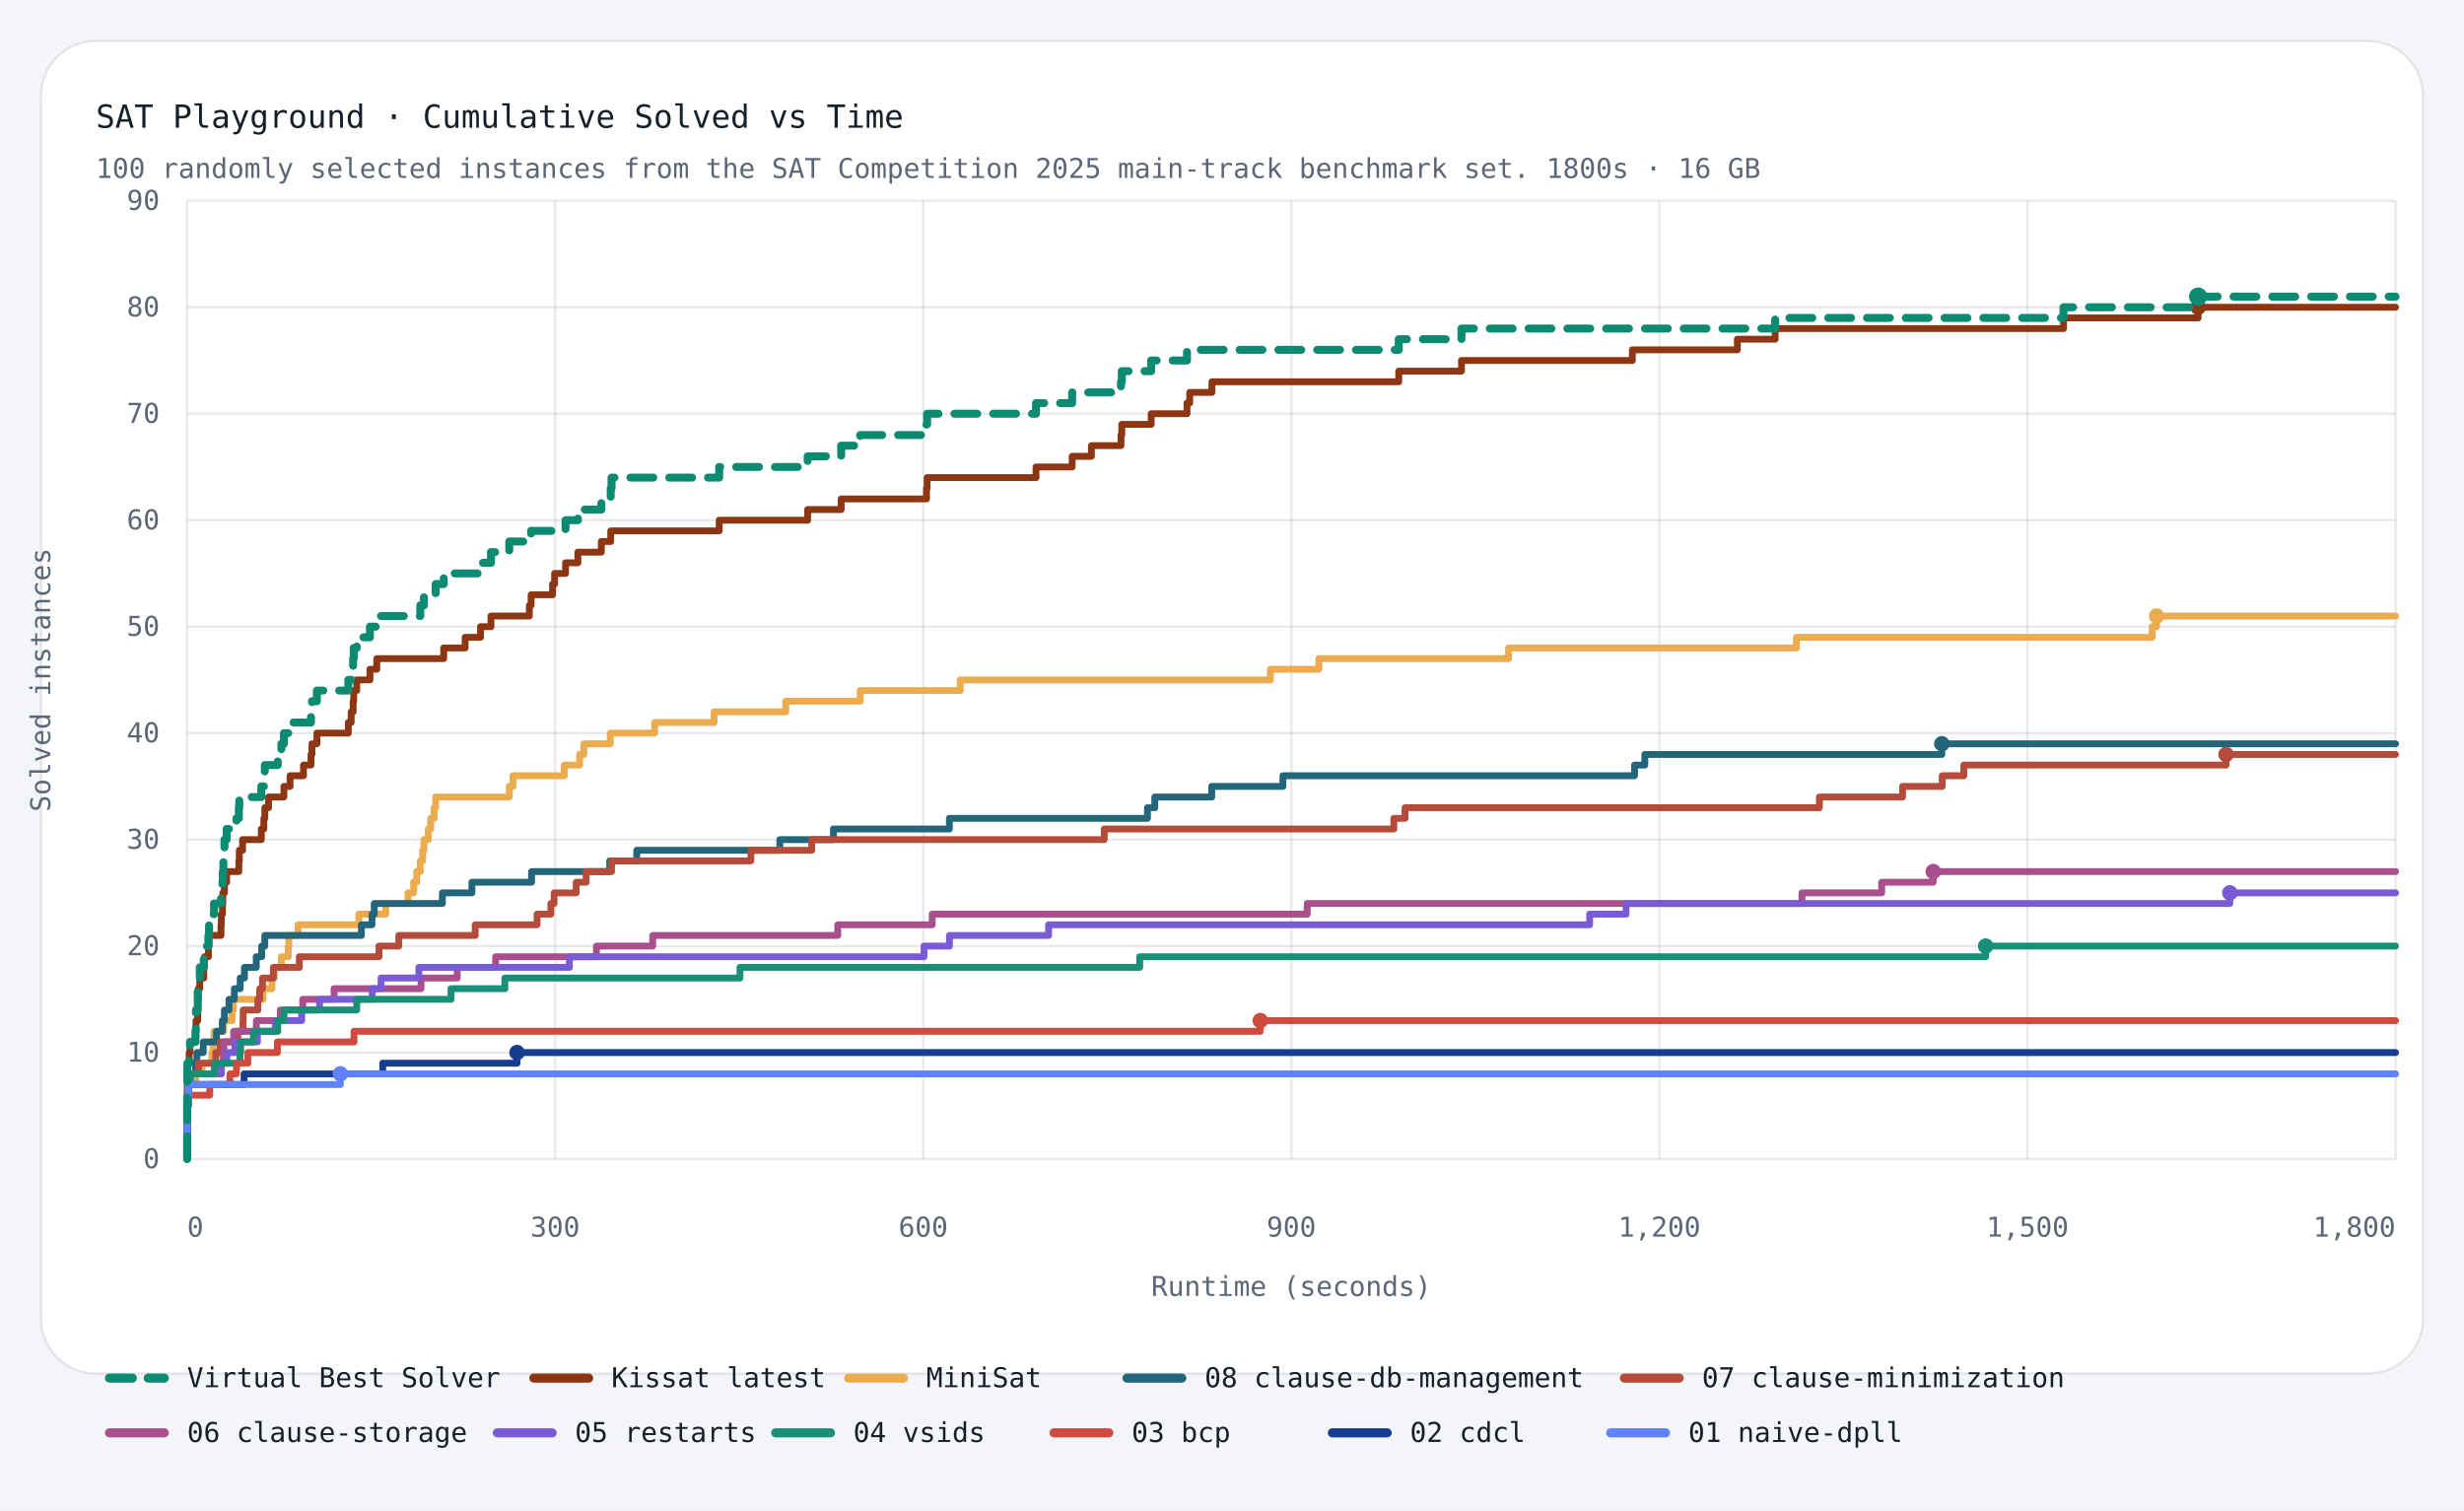
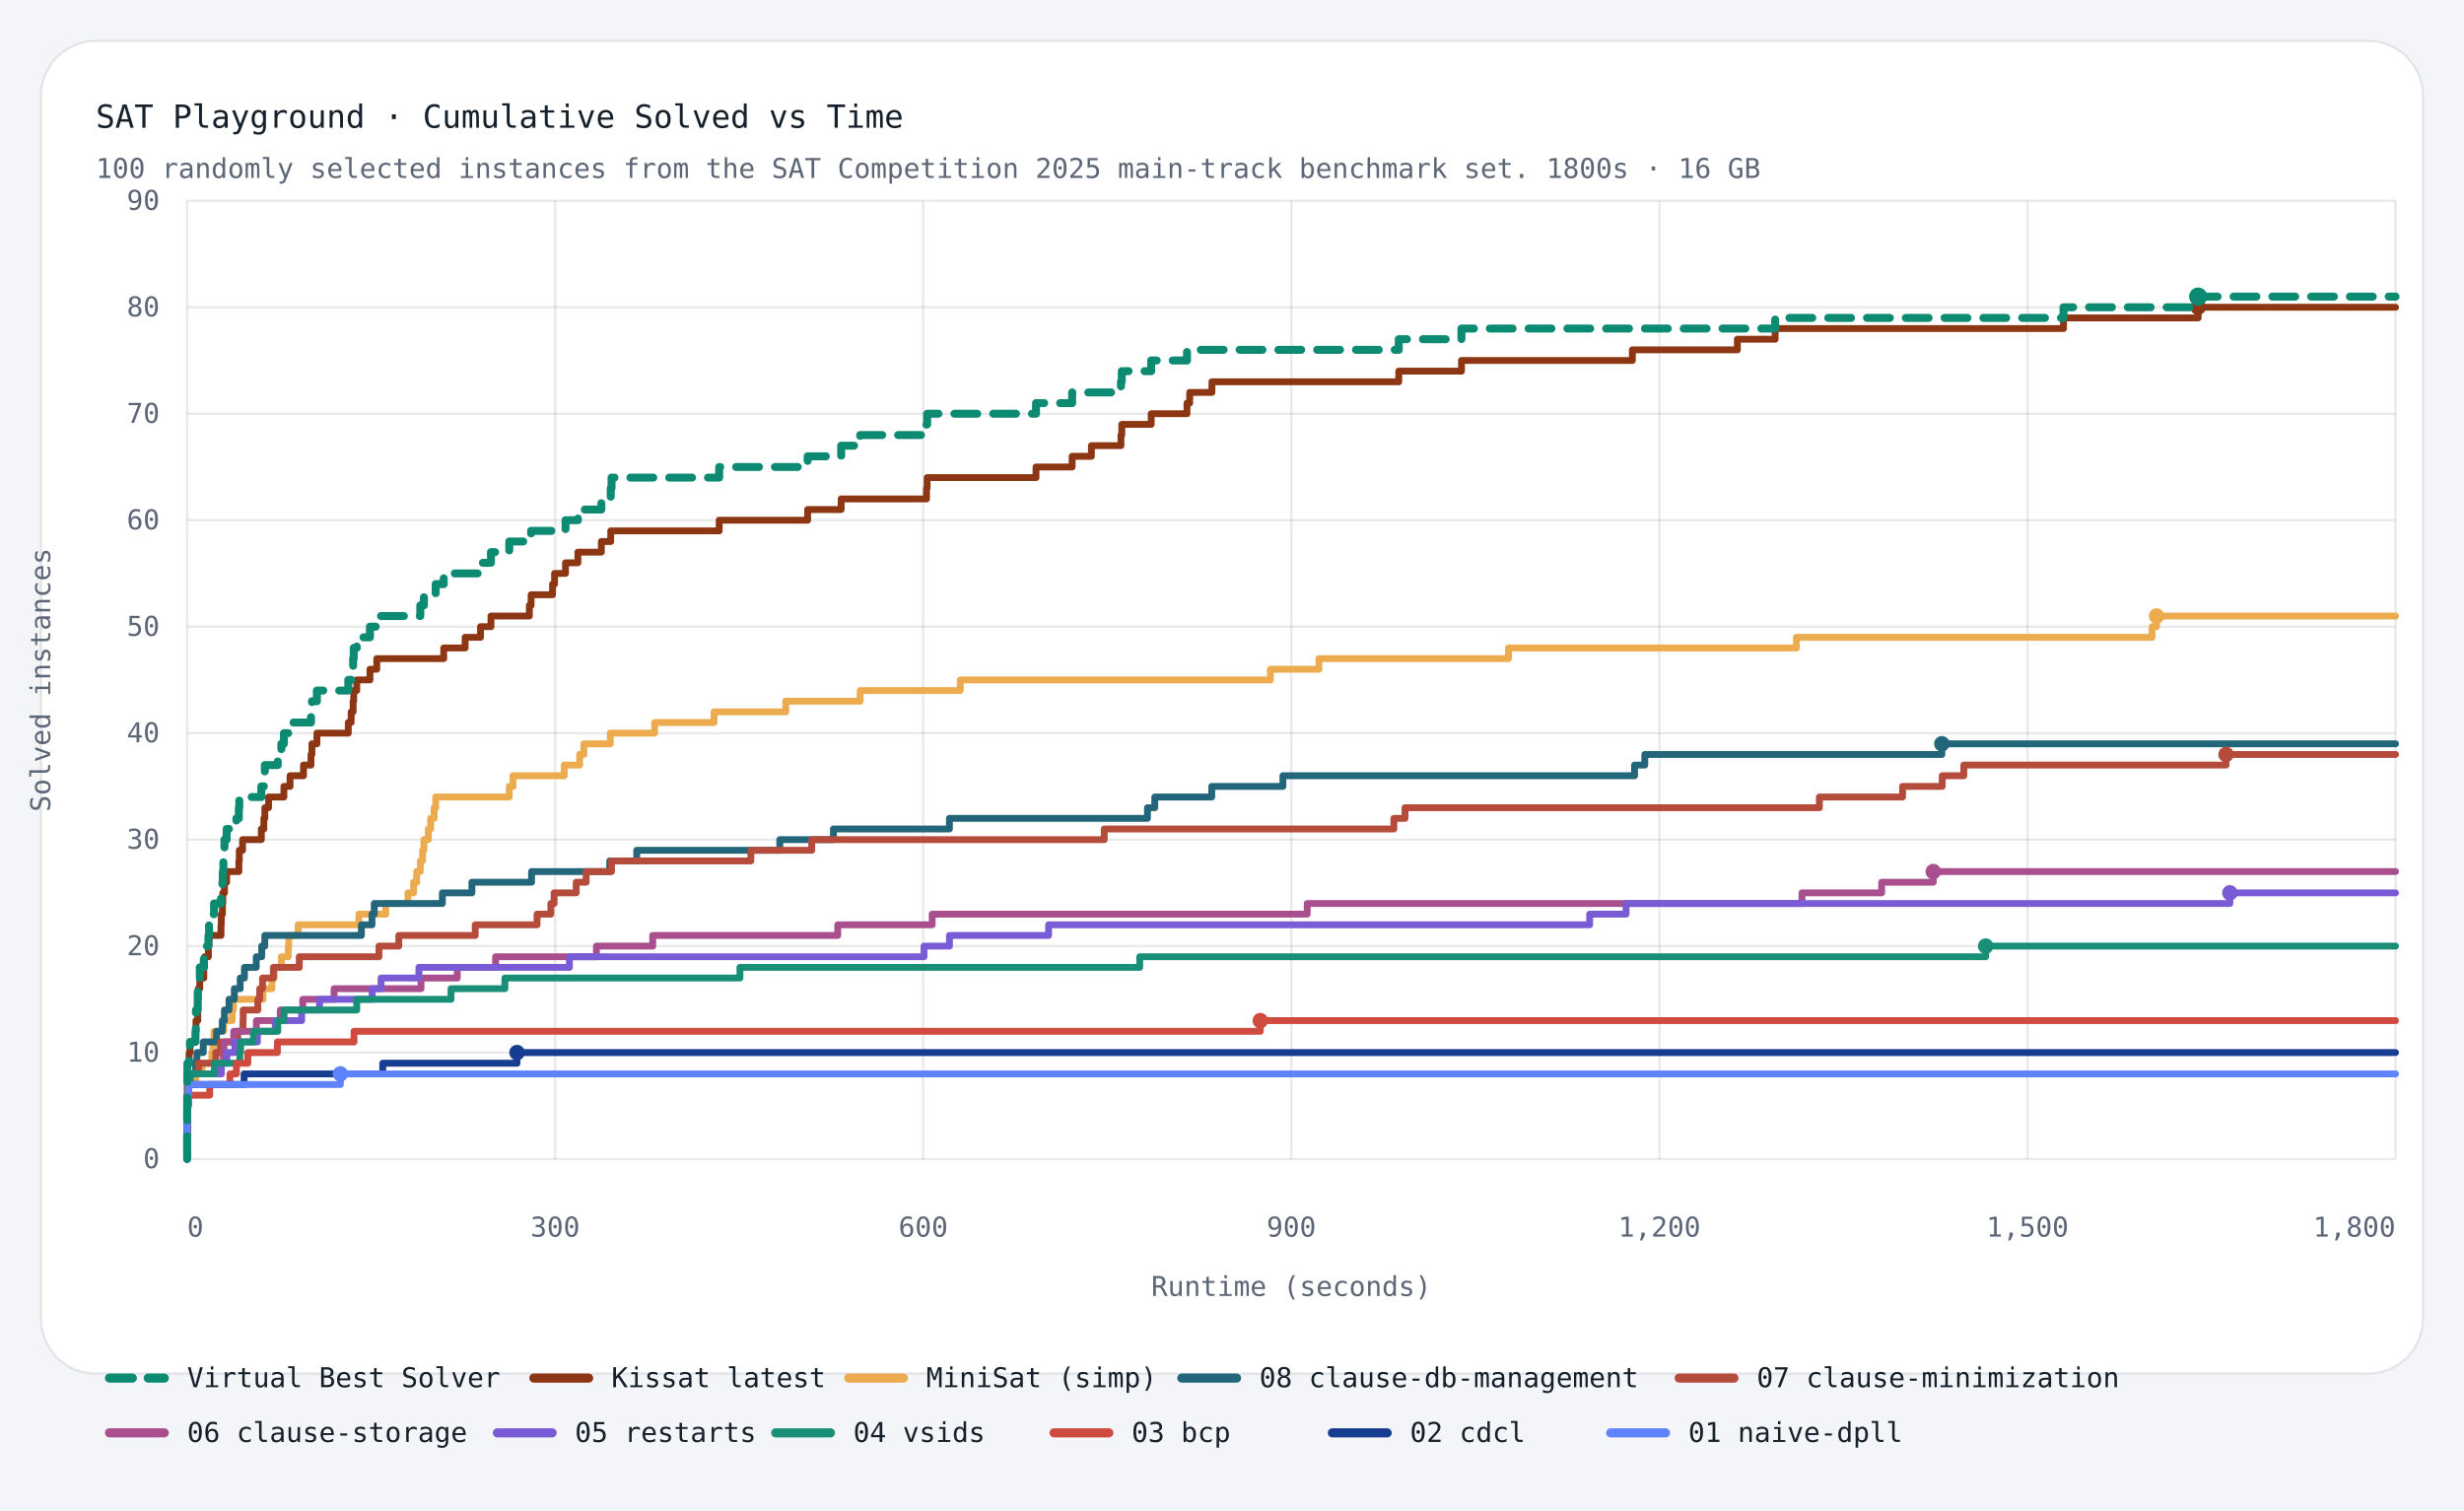
<svg xmlns="http://www.w3.org/2000/svg" width="1080" height="662" viewBox="0 0 1080 662" fill="none">
  <rect width="100%" height="100%" fill="#f3f5f8" />
  <rect x="18" y="18" width="1044" height="584" rx="24" fill="#ffffff" stroke="rgba(22,32,43,0.10)" />
  <text x="42" y="56" fill="#16202b" font-family="IBM Plex Mono, monospace" font-size="14">SAT Playground · Cumulative Solved vs Time</text>
  <text x="42" y="78" fill="#5c6676" font-family="IBM Plex Mono, monospace" font-size="12">100 randomly selected instances from the SAT Competition 2025 main-track benchmark set. 1800s · 16 GB</text>
  <line x1="82.00" y1="88" x2="82.00" y2="508" stroke="rgba(22,32,43,0.10)" stroke-width="1" />
  <text x="82.00" y="542" fill="#5c6676" font-family="IBM Plex Mono, monospace" font-size="12" text-anchor="start">0</text>
  <line x1="243.33" y1="88" x2="243.33" y2="508" stroke="rgba(22,32,43,0.10)" stroke-width="1" />
  <text x="243.33" y="542" fill="#5c6676" font-family="IBM Plex Mono, monospace" font-size="12" text-anchor="middle">300</text>
  <line x1="404.67" y1="88" x2="404.67" y2="508" stroke="rgba(22,32,43,0.10)" stroke-width="1" />
  <text x="404.67" y="542" fill="#5c6676" font-family="IBM Plex Mono, monospace" font-size="12" text-anchor="middle">600</text>
  <line x1="566.00" y1="88" x2="566.00" y2="508" stroke="rgba(22,32,43,0.10)" stroke-width="1" />
  <text x="566.00" y="542" fill="#5c6676" font-family="IBM Plex Mono, monospace" font-size="12" text-anchor="middle">900</text>
  <line x1="727.33" y1="88" x2="727.33" y2="508" stroke="rgba(22,32,43,0.10)" stroke-width="1" />
  <text x="727.33" y="542" fill="#5c6676" font-family="IBM Plex Mono, monospace" font-size="12" text-anchor="middle">1,200</text>
  <line x1="888.67" y1="88" x2="888.67" y2="508" stroke="rgba(22,32,43,0.10)" stroke-width="1" />
  <text x="888.67" y="542" fill="#5c6676" font-family="IBM Plex Mono, monospace" font-size="12" text-anchor="middle">1,500</text>
  <line x1="1050.00" y1="88" x2="1050.00" y2="508" stroke="rgba(22,32,43,0.10)" stroke-width="1" />
  <text x="1050.00" y="542" fill="#5c6676" font-family="IBM Plex Mono, monospace" font-size="12" text-anchor="end">1,800</text>
  <line x1="82" y1="508.00" x2="1050" y2="508.00" stroke="rgba(22,32,43,0.10)" stroke-width="1" />
  <text x="70" y="512.00" fill="#5c6676" font-family="IBM Plex Mono, monospace" font-size="12" text-anchor="end">0</text>
  <line x1="82" y1="461.33" x2="1050" y2="461.33" stroke="rgba(22,32,43,0.10)" stroke-width="1" />
  <text x="70" y="465.33" fill="#5c6676" font-family="IBM Plex Mono, monospace" font-size="12" text-anchor="end">10</text>
  <line x1="82" y1="414.67" x2="1050" y2="414.67" stroke="rgba(22,32,43,0.10)" stroke-width="1" />
  <text x="70" y="418.67" fill="#5c6676" font-family="IBM Plex Mono, monospace" font-size="12" text-anchor="end">20</text>
  <line x1="82" y1="368.00" x2="1050" y2="368.00" stroke="rgba(22,32,43,0.10)" stroke-width="1" />
  <text x="70" y="372.00" fill="#5c6676" font-family="IBM Plex Mono, monospace" font-size="12" text-anchor="end">30</text>
  <line x1="82" y1="321.33" x2="1050" y2="321.33" stroke="rgba(22,32,43,0.10)" stroke-width="1" />
  <text x="70" y="325.33" fill="#5c6676" font-family="IBM Plex Mono, monospace" font-size="12" text-anchor="end">40</text>
  <line x1="82" y1="274.67" x2="1050" y2="274.67" stroke="rgba(22,32,43,0.10)" stroke-width="1" />
  <text x="70" y="278.67" fill="#5c6676" font-family="IBM Plex Mono, monospace" font-size="12" text-anchor="end">50</text>
  <line x1="82" y1="228.00" x2="1050" y2="228.00" stroke="rgba(22,32,43,0.10)" stroke-width="1" />
  <text x="70" y="232.00" fill="#5c6676" font-family="IBM Plex Mono, monospace" font-size="12" text-anchor="end">60</text>
  <line x1="82" y1="181.33" x2="1050" y2="181.33" stroke="rgba(22,32,43,0.10)" stroke-width="1" />
  <text x="70" y="185.33" fill="#5c6676" font-family="IBM Plex Mono, monospace" font-size="12" text-anchor="end">70</text>
  <line x1="82" y1="134.67" x2="1050" y2="134.67" stroke="rgba(22,32,43,0.10)" stroke-width="1" />
  <text x="70" y="138.67" fill="#5c6676" font-family="IBM Plex Mono, monospace" font-size="12" text-anchor="end">80</text>
  <line x1="82" y1="88.00" x2="1050" y2="88.00" stroke="rgba(22,32,43,0.10)" stroke-width="1" />
  <text x="70" y="92.00" fill="#5c6676" font-family="IBM Plex Mono, monospace" font-size="12" text-anchor="end">90</text>
  <text x="566.00" y="568" fill="#5c6676" font-family="IBM Plex Mono, monospace" font-size="12" text-anchor="middle">Runtime (seconds)</text>
  <text x="22" y="298.00" fill="#5c6676" font-family="IBM Plex Mono, monospace" font-size="12" text-anchor="middle" transform="rotate(-90 22 298.00)">Solved instances</text>
  <path d="M 82.00 508.00 L 82.00 508.00 L 82.00 503.33 L 82.00 503.33 L 82.00 498.67 L 82.00 498.67 L 82.00 494.00 L 82.00 494.00 L 82.00 489.33 L 82.00 489.33 L 82.00 484.67 L 82.03 484.67 L 82.03 480.00 L 82.06 480.00 L 82.06 475.33 L 82.10 475.33 L 82.10 470.67 L 82.15 470.67 L 82.15 466.00 L 82.91 466.00 L 82.91 461.33 L 83.27 461.33 L 83.27 456.67 L 85.68 456.67 L 85.68 452.00 L 85.89 452.00 L 85.89 447.33 L 86.67 447.33 L 86.67 442.67 L 86.67 442.67 L 86.67 438.00 L 86.90 438.00 L 86.90 433.33 L 87.56 433.33 L 87.56 428.67 L 89.33 428.67 L 89.33 424.00 L 89.65 424.00 L 89.65 419.33 L 91.35 419.33 L 91.35 414.67 L 91.62 414.67 L 91.62 410.00 L 96.86 410.00 L 96.86 405.33 L 97.00 405.33 L 97.00 400.67 L 97.51 400.67 L 97.51 396.00 L 97.66 396.00 L 97.66 391.33 L 98.39 391.33 L 98.39 386.67 L 99.34 386.67 L 99.34 382.00 L 104.69 382.00 L 104.69 377.33 L 104.89 377.33 L 104.89 372.67 L 106.33 372.67 L 106.33 368.00 L 114.54 368.00 L 114.54 363.33 L 115.65 363.33 L 115.65 358.67 L 116.08 358.67 L 116.08 354.00 L 117.72 354.00 L 117.72 349.33 L 124.44 349.33 L 124.44 344.67 L 127.14 344.67 L 127.14 340.00 L 133.03 340.00 L 133.03 335.33 L 136.31 335.33 L 136.31 330.67 L 136.73 330.67 L 136.73 326.00 L 138.90 326.00 L 138.90 321.33 L 152.66 321.33 L 152.66 316.67 L 153.92 316.67 L 153.92 312.00 L 154.79 312.00 L 154.79 307.33 L 155.04 307.33 L 155.04 302.67 L 156.37 302.67 L 156.37 298.00 L 162.15 298.00 L 162.15 293.33 L 165.15 293.33 L 165.15 288.67 L 194.48 288.67 L 194.48 284.00 L 203.87 284.00 L 203.87 279.33 L 210.62 279.33 L 210.62 274.67 L 215.20 274.67 L 215.20 270.00 L 232.02 270.00 L 232.02 265.33 L 232.79 265.33 L 232.79 260.67 L 242.19 260.67 L 242.19 256.00 L 243.09 256.00 L 243.09 251.33 L 247.88 251.33 L 247.88 246.67 L 253.29 246.67 L 253.29 242.00 L 263.57 242.00 L 263.57 237.33 L 267.69 237.33 L 267.69 232.67 L 315.23 232.67 L 315.23 228.00 L 354.00 228.00 L 354.00 223.33 L 368.70 223.33 L 368.70 218.67 L 406.10 218.67 L 406.10 214.00 L 406.37 214.00 L 406.37 209.33 L 454.10 209.33 L 454.10 204.67 L 469.93 204.67 L 469.93 200.00 L 478.37 200.00 L 478.37 195.33 L 491.33 195.33 L 491.33 190.67 L 491.69 190.67 L 491.69 186.00 L 504.58 186.00 L 504.58 181.33 L 520.28 181.33 L 520.28 176.67 L 521.46 176.67 L 521.46 172.00 L 531.20 172.00 L 531.20 167.33 L 613.09 167.33 L 613.09 162.67 L 640.58 162.67 L 640.58 158.00 L 715.48 158.00 L 715.48 153.33 L 761.51 153.33 L 761.51 148.67 L 778.07 148.67 L 778.07 144.00 L 904.46 144.00 L 904.46 139.33 L 963.48 139.33 L 963.48 134.67 L 1050.00 134.67" stroke="#8d3613" stroke-width="3" stroke-linejoin="round" stroke-linecap="round" />
  <circle cx="963.48" cy="134.67" r="3.4" fill="#8d3613" />
  <path d="M 82.00 508.00 L 82.00 508.00 L 82.00 503.33 L 82.00 503.33 L 82.00 498.67 L 82.00 498.67 L 82.00 494.00 L 82.00 494.00 L 82.00 489.33 L 82.04 489.33 L 82.04 484.67 L 82.09 484.67 L 82.09 480.00 L 82.19 480.00 L 82.19 475.33 L 85.81 475.33 L 85.81 470.67 L 88.55 470.67 L 88.55 466.00 L 92.88 466.00 L 92.88 461.33 L 93.41 461.33 L 93.41 456.67 L 93.81 456.67 L 93.81 452.00 L 98.04 452.00 L 98.04 447.33 L 101.76 447.33 L 101.76 442.67 L 102.28 442.67 L 102.28 438.00 L 115.27 438.00 L 115.27 433.33 L 119.20 433.33 L 119.20 428.67 L 120.18 428.67 L 120.18 424.00 L 123.33 424.00 L 123.33 419.33 L 126.36 419.33 L 126.36 414.67 L 126.57 414.67 L 126.57 410.00 L 130.68 410.00 L 130.68 405.33 L 157.29 405.33 L 157.29 400.67 L 169.08 400.67 L 169.08 396.00 L 178.83 396.00 L 178.83 391.33 L 181.29 391.33 L 181.29 386.67 L 182.63 386.67 L 182.63 382.00 L 184.22 382.00 L 184.22 377.33 L 185.23 377.33 L 185.23 372.67 L 185.81 372.67 L 185.81 368.00 L 187.73 368.00 L 187.73 363.33 L 188.78 363.33 L 188.78 358.67 L 190.28 358.67 L 190.28 354.00 L 190.97 354.00 L 190.97 349.33 L 223.22 349.33 L 223.22 344.67 L 224.85 344.67 L 224.85 340.00 L 247.31 340.00 L 247.31 335.33 L 254.07 335.33 L 254.07 330.67 L 255.91 330.67 L 255.91 326.00 L 267.50 326.00 L 267.50 321.33 L 286.95 321.33 L 286.95 316.67 L 313.00 316.67 L 313.00 312.00 L 344.41 312.00 L 344.41 307.33 L 377.03 307.33 L 377.03 302.67 L 420.90 302.67 L 420.90 298.00 L 556.82 298.00 L 556.82 293.33 L 578.10 293.33 L 578.10 288.67 L 661.19 288.67 L 661.19 284.00 L 787.39 284.00 L 787.39 279.33 L 943.31 279.33 L 943.31 274.67 L 945.26 274.67 L 945.26 270.00 L 1050.00 270.00" stroke="#ecab4e" stroke-width="3" stroke-linejoin="round" stroke-linecap="round" />
  <circle cx="945.26" cy="270.00" r="3.4" fill="#ecab4e" />
  <path d="M 82.00 508.00 L 82.00 508.00 L 82.00 503.33 L 82.01 503.33 L 82.01 498.67 L 82.01 498.67 L 82.01 494.00 L 82.01 494.00 L 82.01 489.33 L 82.01 489.33 L 82.01 484.67 L 82.16 484.67 L 82.16 480.00 L 82.28 480.00 L 82.28 475.33 L 82.60 475.33 L 82.60 470.67 L 85.76 470.67 L 85.76 466.00 L 86.28 466.00 L 86.28 461.33 L 89.09 461.33 L 89.09 456.67 L 94.89 456.67 L 94.89 452.00 L 97.45 452.00 L 97.45 447.33 L 98.37 447.33 L 98.37 442.67 L 100.37 442.67 L 100.37 438.00 L 102.71 438.00 L 102.71 433.33 L 105.28 433.33 L 105.28 428.67 L 107.15 428.67 L 107.15 424.00 L 112.32 424.00 L 112.32 419.33 L 114.70 419.33 L 114.70 414.67 L 116.07 414.67 L 116.07 410.00 L 158.40 410.00 L 158.40 405.33 L 163.04 405.33 L 163.04 400.67 L 164.04 400.67 L 164.04 396.00 L 193.90 396.00 L 193.90 391.33 L 206.84 391.33 L 206.84 386.67 L 232.99 386.67 L 232.99 382.00 L 267.25 382.00 L 267.25 377.33 L 279.09 377.33 L 279.09 372.67 L 341.80 372.67 L 341.80 368.00 L 365.31 368.00 L 365.31 363.33 L 416.14 363.33 L 416.14 358.67 L 502.94 358.67 L 502.94 354.00 L 506.15 354.00 L 506.15 349.33 L 531.12 349.33 L 531.12 344.67 L 562.31 344.67 L 562.31 340.00 L 716.44 340.00 L 716.44 335.33 L 720.94 335.33 L 720.94 330.67 L 851.14 330.67 L 851.14 326.00 L 1050.00 326.00" stroke="#23657a" stroke-width="3" stroke-linejoin="round" stroke-linecap="round" />
  <circle cx="851.14" cy="326.00" r="3.4" fill="#23657a" />
  <path d="M 82.00 508.00 L 82.00 508.00 L 82.00 503.33 L 82.01 503.33 L 82.01 498.67 L 82.01 498.67 L 82.01 494.00 L 82.01 494.00 L 82.01 489.33 L 82.01 489.33 L 82.01 484.67 L 82.03 484.67 L 82.03 480.00 L 82.32 480.00 L 82.32 475.33 L 82.59 475.33 L 82.59 470.67 L 86.95 470.67 L 86.95 466.00 L 94.58 466.00 L 94.58 461.33 L 96.57 461.33 L 96.57 456.67 L 104.22 456.67 L 104.22 452.00 L 106.50 452.00 L 106.50 447.33 L 106.60 447.33 L 106.60 442.67 L 113.01 442.67 L 113.01 438.00 L 113.84 438.00 L 113.84 433.33 L 115.07 433.33 L 115.07 428.67 L 119.81 428.67 L 119.81 424.00 L 131.19 424.00 L 131.19 419.33 L 166.11 419.33 L 166.11 414.67 L 174.80 414.67 L 174.80 410.00 L 208.30 410.00 L 208.30 405.33 L 235.40 405.33 L 235.40 400.67 L 241.45 400.67 L 241.45 396.00 L 242.88 396.00 L 242.88 391.33 L 252.56 391.33 L 252.56 386.67 L 256.91 386.67 L 256.91 382.00 L 268.04 382.00 L 268.04 377.33 L 329.11 377.33 L 329.11 372.67 L 355.79 372.67 L 355.79 368.00 L 484.00 368.00 L 484.00 363.33 L 610.94 363.33 L 610.94 358.67 L 615.84 358.67 L 615.84 354.00 L 797.46 354.00 L 797.46 349.33 L 833.92 349.33 L 833.92 344.67 L 851.30 344.67 L 851.30 340.00 L 860.76 340.00 L 860.76 335.33 L 975.70 335.33 L 975.70 330.67 L 1050.00 330.67" stroke="#b54b3a" stroke-width="3" stroke-linejoin="round" stroke-linecap="round" />
  <circle cx="975.70" cy="330.67" r="3.4" fill="#b54b3a" />
  <path d="M 82.00 508.00 L 82.00 508.00 L 82.00 503.33 L 82.01 503.33 L 82.01 498.67 L 82.01 498.67 L 82.01 494.00 L 82.01 494.00 L 82.01 489.33 L 82.01 489.33 L 82.01 484.67 L 82.09 484.67 L 82.09 480.00 L 82.62 480.00 L 82.62 475.33 L 83.24 475.33 L 83.24 470.67 L 97.02 470.67 L 97.02 466.00 L 97.92 466.00 L 97.92 461.33 L 98.15 461.33 L 98.15 456.67 L 102.44 456.67 L 102.44 452.00 L 112.37 452.00 L 112.37 447.33 L 122.85 447.33 L 122.85 442.67 L 132.70 442.67 L 132.70 438.00 L 146.42 438.00 L 146.42 433.33 L 184.54 433.33 L 184.54 428.67 L 200.42 428.67 L 200.42 424.00 L 217.23 424.00 L 217.23 419.33 L 261.42 419.33 L 261.42 414.67 L 286.09 414.67 L 286.09 410.00 L 367.19 410.00 L 367.19 405.33 L 408.59 405.33 L 408.59 400.67 L 572.98 400.67 L 572.98 396.00 L 789.83 396.00 L 789.83 391.33 L 824.76 391.33 L 824.76 386.67 L 847.37 386.67 L 847.37 382.00 L 1050.00 382.00" stroke="#aa4f8d" stroke-width="3" stroke-linejoin="round" stroke-linecap="round" />
  <circle cx="847.37" cy="382.00" r="3.4" fill="#aa4f8d" />
  <path d="M 82.00 508.00 L 82.00 508.00 L 82.00 503.33 L 82.01 503.33 L 82.01 498.67 L 82.01 498.67 L 82.01 494.00 L 82.01 494.00 L 82.01 489.33 L 82.02 489.33 L 82.02 484.67 L 82.10 484.67 L 82.10 480.00 L 82.60 480.00 L 82.60 475.33 L 83.05 475.33 L 83.05 470.67 L 96.96 470.67 L 96.96 466.00 L 99.45 466.00 L 99.45 461.33 L 102.95 461.33 L 102.95 456.67 L 112.84 456.67 L 112.84 452.00 L 120.64 452.00 L 120.64 447.33 L 132.22 447.33 L 132.22 442.67 L 140.06 442.67 L 140.06 438.00 L 163.14 438.00 L 163.14 433.33 L 167.03 433.33 L 167.03 428.67 L 183.61 428.67 L 183.61 424.00 L 249.59 424.00 L 249.59 419.33 L 405.00 419.33 L 405.00 414.67 L 416.15 414.67 L 416.15 410.00 L 459.61 410.00 L 459.61 405.33 L 696.77 405.33 L 696.77 400.67 L 712.72 400.67 L 712.72 396.00 L 977.38 396.00 L 977.38 391.33 L 1050.00 391.33" stroke="#7a5bd6" stroke-width="3" stroke-linejoin="round" stroke-linecap="round" />
  <circle cx="977.38" cy="391.33" r="3.4" fill="#7a5bd6" />
  <path d="M 82.00 508.00 L 82.00 508.00 L 82.00 503.33 L 82.01 503.33 L 82.01 498.67 L 82.01 498.67 L 82.01 494.00 L 82.01 494.00 L 82.01 489.33 L 82.01 489.33 L 82.01 484.67 L 82.45 484.67 L 82.45 480.00 L 82.59 480.00 L 82.59 475.33 L 83.40 475.33 L 83.40 470.67 L 93.99 470.67 L 93.99 466.00 L 105.15 466.00 L 105.15 461.33 L 105.48 461.33 L 105.48 456.67 L 111.08 456.67 L 111.08 452.00 L 121.75 452.00 L 121.75 447.33 L 124.48 447.33 L 124.48 442.67 L 156.36 442.67 L 156.36 438.00 L 197.69 438.00 L 197.69 433.33 L 221.30 433.33 L 221.30 428.67 L 324.32 428.67 L 324.32 424.00 L 499.55 424.00 L 499.55 419.33 L 870.35 419.33 L 870.35 414.67 L 1050.00 414.67" stroke="#198f78" stroke-width="3" stroke-linejoin="round" stroke-linecap="round" />
  <circle cx="870.35" cy="414.67" r="3.4" fill="#198f78" />
  <path d="M 82.00 508.00 L 82.00 508.00 L 82.00 503.33 L 82.00 503.33 L 82.00 498.67 L 82.00 498.67 L 82.00 494.00 L 82.00 494.00 L 82.00 489.33 L 82.01 489.33 L 82.01 484.67 L 82.56 484.67 L 82.56 480.00 L 91.94 480.00 L 91.94 475.33 L 100.77 475.33 L 100.77 470.67 L 103.63 470.67 L 103.63 466.00 L 108.62 466.00 L 108.62 461.33 L 121.58 461.33 L 121.58 456.67 L 155.17 456.67 L 155.17 452.00 L 552.41 452.00 L 552.41 447.33 L 1050.00 447.33" stroke="#cf4a3f" stroke-width="3" stroke-linejoin="round" stroke-linecap="round" />
  <circle cx="552.41" cy="447.33" r="3.4" fill="#cf4a3f" />
  <path d="M 82.00 508.00 L 82.00 508.00 L 82.00 503.33 L 82.00 503.33 L 82.00 498.67 L 82.00 498.67 L 82.00 494.00 L 82.01 494.00 L 82.01 489.33 L 82.01 489.33 L 82.01 484.67 L 82.45 484.67 L 82.45 480.00 L 82.69 480.00 L 82.69 475.33 L 106.98 475.33 L 106.98 470.67 L 167.76 470.67 L 167.76 466.00 L 226.63 466.00 L 226.63 461.33 L 1050.00 461.33" stroke="#163d8f" stroke-width="3" stroke-linejoin="round" stroke-linecap="round" />
  <circle cx="226.63" cy="461.33" r="3.4" fill="#163d8f" />
  <path d="M 82.00 508.00 L 82.00 508.00 L 82.00 503.33 L 82.01 503.33 L 82.01 498.67 L 82.01 498.67 L 82.01 494.00 L 82.01 494.00 L 82.01 489.33 L 82.01 489.33 L 82.01 484.67 L 82.53 484.67 L 82.53 480.00 L 82.68 480.00 L 82.68 475.33 L 149.20 475.33 L 149.20 470.67 L 1050.00 470.67" stroke="#5f83ff" stroke-width="3" stroke-linejoin="round" stroke-linecap="round" />
  <circle cx="149.20" cy="470.67" r="3.4" fill="#5f83ff" />
  <path d="M 82.00 508.00 L 82.00 508.00 L 82.00 503.33 L 82.00 503.33 L 82.00 498.67 L 82.00 498.67 L 82.00 494.00 L 82.00 494.00 L 82.00 489.33 L 82.00 489.33 L 82.00 484.67 L 82.03 484.67 L 82.03 480.00 L 82.04 480.00 L 82.04 475.33 L 82.10 475.33 L 82.10 470.67 L 82.15 470.67 L 82.15 466.00 L 82.91 466.00 L 82.91 461.33 L 83.27 461.33 L 83.27 456.67 L 85.68 456.67 L 85.68 452.00 L 85.81 452.00 L 85.81 447.33 L 85.89 447.33 L 85.89 442.67 L 86.67 442.67 L 86.67 438.00 L 86.67 438.00 L 86.67 433.33 L 86.90 433.33 L 86.90 428.67 L 87.56 428.67 L 87.56 424.00 L 89.33 424.00 L 89.33 419.33 L 89.65 419.33 L 89.65 414.67 L 91.35 414.67 L 91.35 410.00 L 91.62 410.00 L 91.62 405.33 L 93.41 405.33 L 93.41 400.67 L 93.81 400.67 L 93.81 396.00 L 96.86 396.00 L 96.86 391.33 L 97.51 391.33 L 97.51 386.67 L 97.66 386.67 L 97.66 382.00 L 97.92 382.00 L 97.92 377.33 L 98.37 377.33 L 98.37 372.67 L 98.39 372.67 L 98.39 368.00 L 99.34 368.00 L 99.34 363.33 L 103.63 363.33 L 103.63 358.67 L 104.69 358.67 L 104.69 354.00 L 104.89 354.00 L 104.89 349.33 L 114.54 349.33 L 114.54 344.67 L 115.65 344.67 L 115.65 340.00 L 116.08 340.00 L 116.08 335.33 L 121.75 335.33 L 121.75 330.67 L 123.33 330.67 L 123.33 326.00 L 124.44 326.00 L 124.44 321.33 L 127.14 321.33 L 127.14 316.67 L 136.31 316.67 L 136.31 312.00 L 136.73 312.00 L 136.73 307.33 L 138.90 307.33 L 138.90 302.67 L 152.66 302.67 L 152.66 298.00 L 153.92 298.00 L 153.92 293.33 L 154.79 293.33 L 154.79 288.67 L 155.04 288.67 L 155.04 284.00 L 156.37 284.00 L 156.37 279.33 L 162.15 279.33 L 162.15 274.67 L 165.15 274.67 L 165.15 270.00 L 184.22 270.00 L 184.22 265.33 L 185.81 265.33 L 185.81 260.67 L 190.97 260.67 L 190.97 256.00 L 194.48 256.00 L 194.48 251.33 L 210.62 251.33 L 210.62 246.67 L 215.20 246.67 L 215.20 242.00 L 223.22 242.00 L 223.22 237.33 L 232.79 237.33 L 232.79 232.67 L 247.88 232.67 L 247.88 228.00 L 253.29 228.00 L 253.29 223.33 L 263.57 223.33 L 263.57 218.67 L 267.69 218.67 L 267.69 214.00 L 268.04 214.00 L 268.04 209.33 L 315.23 209.33 L 315.23 204.67 L 354.00 204.67 L 354.00 200.00 L 368.70 200.00 L 368.70 195.33 L 377.03 195.33 L 377.03 190.67 L 406.10 190.67 L 406.10 186.00 L 406.37 186.00 L 406.37 181.33 L 454.10 181.33 L 454.10 176.67 L 469.93 176.67 L 469.93 172.00 L 491.33 172.00 L 491.33 167.33 L 491.69 167.33 L 491.69 162.67 L 504.58 162.67 L 504.58 158.00 L 520.28 158.00 L 520.28 153.33 L 613.09 153.33 L 613.09 148.67 L 640.58 148.67 L 640.58 144.00 L 778.07 144.00 L 778.07 139.33 L 904.46 139.33 L 904.46 134.67 L 963.48 134.67 L 963.48 130.00 L 1050.00 130.00" stroke="#0d8a72" stroke-width="3.5" stroke-linejoin="round" stroke-linecap="round" stroke-dasharray="10 7" />
  <circle cx="963.48" cy="130.00" r="4" fill="#0d8a72" />
  <line x1="48" y1="604" x2="72" y2="604" stroke="#0d8a72" stroke-width="4" stroke-linecap="round" stroke-dasharray="10 7" />
  <text x="82" y="608" fill="#16202b" font-family="IBM Plex Mono, monospace" font-size="12">Virtual Best Solver</text>
  <line x1="234" y1="604" x2="258" y2="604" stroke="#8d3613" stroke-width="4" stroke-linecap="round" />
  <text x="268" y="608" fill="#16202b" font-family="IBM Plex Mono, monospace" font-size="12">Kissat latest</text>
  <line x1="372" y1="604" x2="396" y2="604" stroke="#ecab4e" stroke-width="4" stroke-linecap="round" />
-   <text x="406" y="608" fill="#16202b" font-family="IBM Plex Mono, monospace" font-size="12">MiniSat</text>
-   <line x1="494" y1="604" x2="518" y2="604" stroke="#23657a" stroke-width="4" stroke-linecap="round" />
-   <text x="528" y="608" fill="#16202b" font-family="IBM Plex Mono, monospace" font-size="12">08 clause-db-management</text>
-   <line x1="712" y1="604" x2="736" y2="604" stroke="#b54b3a" stroke-width="4" stroke-linecap="round" />
-   <text x="746" y="608" fill="#16202b" font-family="IBM Plex Mono, monospace" font-size="12">07 clause-minimization</text>
+   <text x="406" y="608" fill="#16202b" font-family="IBM Plex Mono, monospace" font-size="12">MiniSat (simp)</text>
+   <line x1="518" y1="604" x2="542" y2="604" stroke="#23657a" stroke-width="4" stroke-linecap="round" />
+   <text x="552" y="608" fill="#16202b" font-family="IBM Plex Mono, monospace" font-size="12">08 clause-db-management</text>
+   <line x1="736" y1="604" x2="760" y2="604" stroke="#b54b3a" stroke-width="4" stroke-linecap="round" />
+   <text x="770" y="608" fill="#16202b" font-family="IBM Plex Mono, monospace" font-size="12">07 clause-minimization</text>
  <line x1="48" y1="628" x2="72" y2="628" stroke="#aa4f8d" stroke-width="4" stroke-linecap="round" />
  <text x="82" y="632" fill="#16202b" font-family="IBM Plex Mono, monospace" font-size="12">06 clause-storage</text>
  <line x1="218" y1="628" x2="242" y2="628" stroke="#7a5bd6" stroke-width="4" stroke-linecap="round" />
  <text x="252" y="632" fill="#16202b" font-family="IBM Plex Mono, monospace" font-size="12">05 restarts</text>
  <line x1="340" y1="628" x2="364" y2="628" stroke="#198f78" stroke-width="4" stroke-linecap="round" />
  <text x="374" y="632" fill="#16202b" font-family="IBM Plex Mono, monospace" font-size="12">04 vsids</text>
  <line x1="462" y1="628" x2="486" y2="628" stroke="#cf4a3f" stroke-width="4" stroke-linecap="round" />
  <text x="496" y="632" fill="#16202b" font-family="IBM Plex Mono, monospace" font-size="12">03 bcp</text>
  <line x1="584" y1="628" x2="608" y2="628" stroke="#163d8f" stroke-width="4" stroke-linecap="round" />
  <text x="618" y="632" fill="#16202b" font-family="IBM Plex Mono, monospace" font-size="12">02 cdcl</text>
  <line x1="706" y1="628" x2="730" y2="628" stroke="#5f83ff" stroke-width="4" stroke-linecap="round" />
  <text x="740" y="632" fill="#16202b" font-family="IBM Plex Mono, monospace" font-size="12">01 naive-dpll</text>
</svg>
